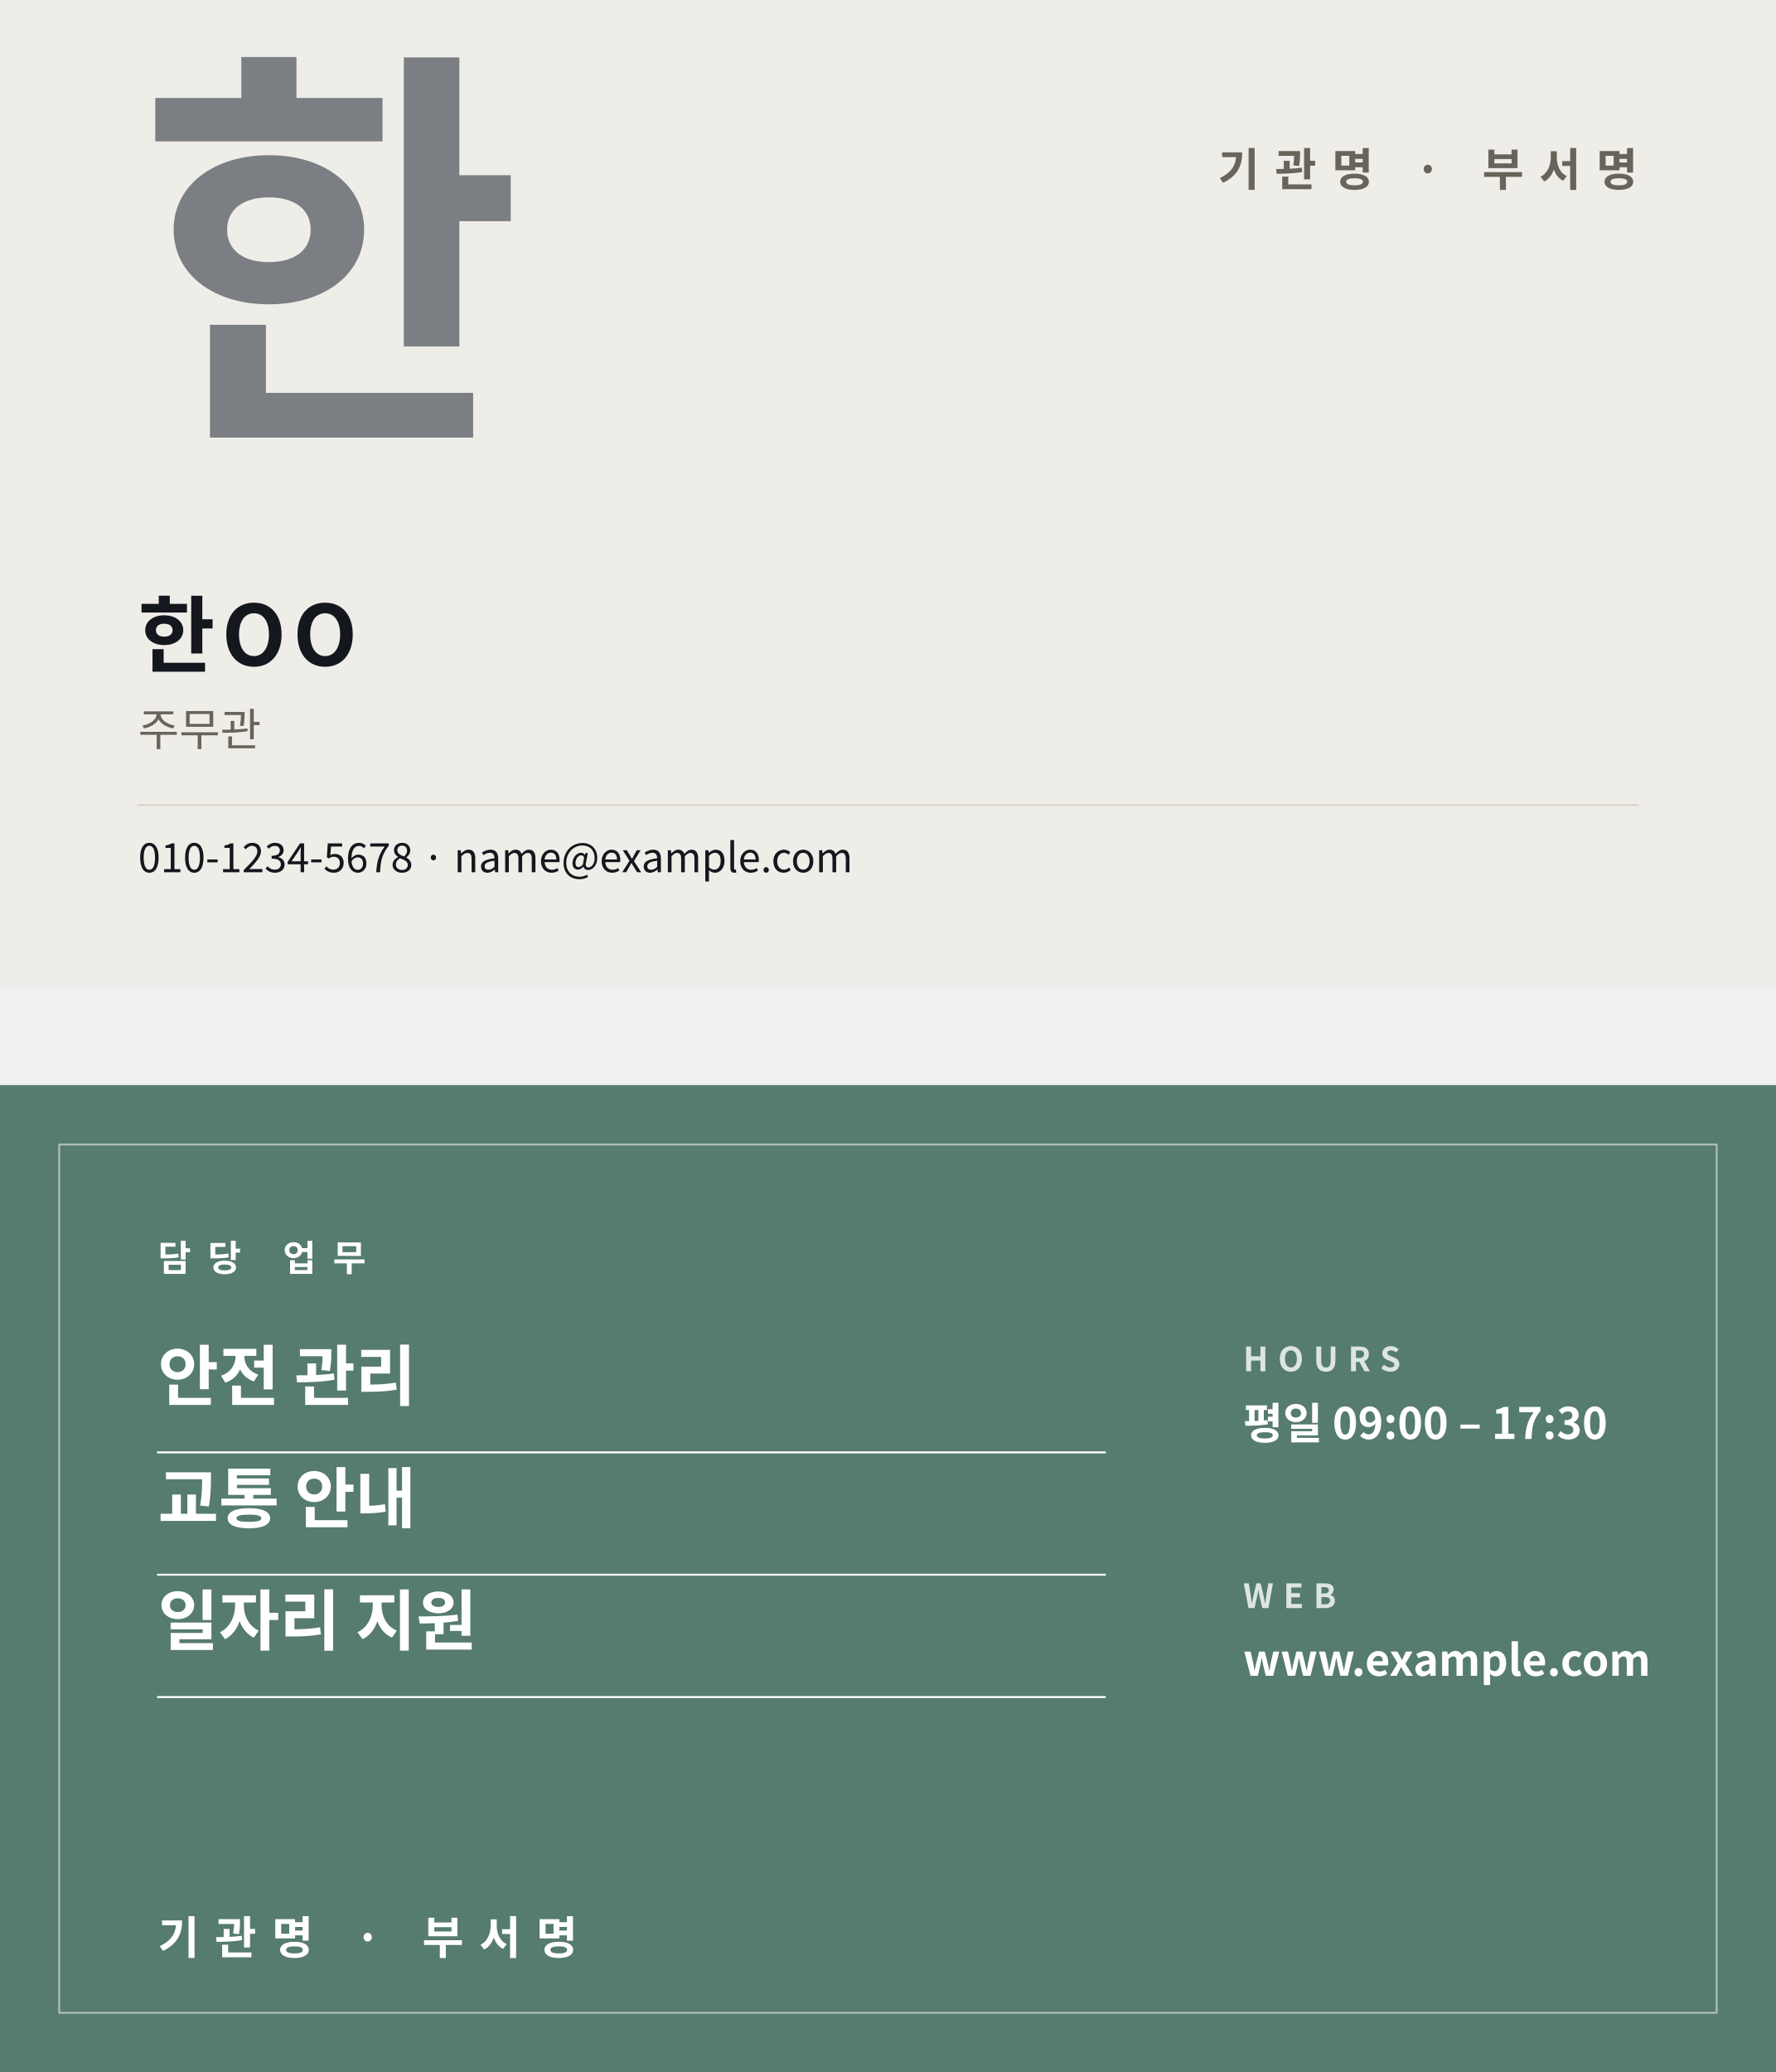
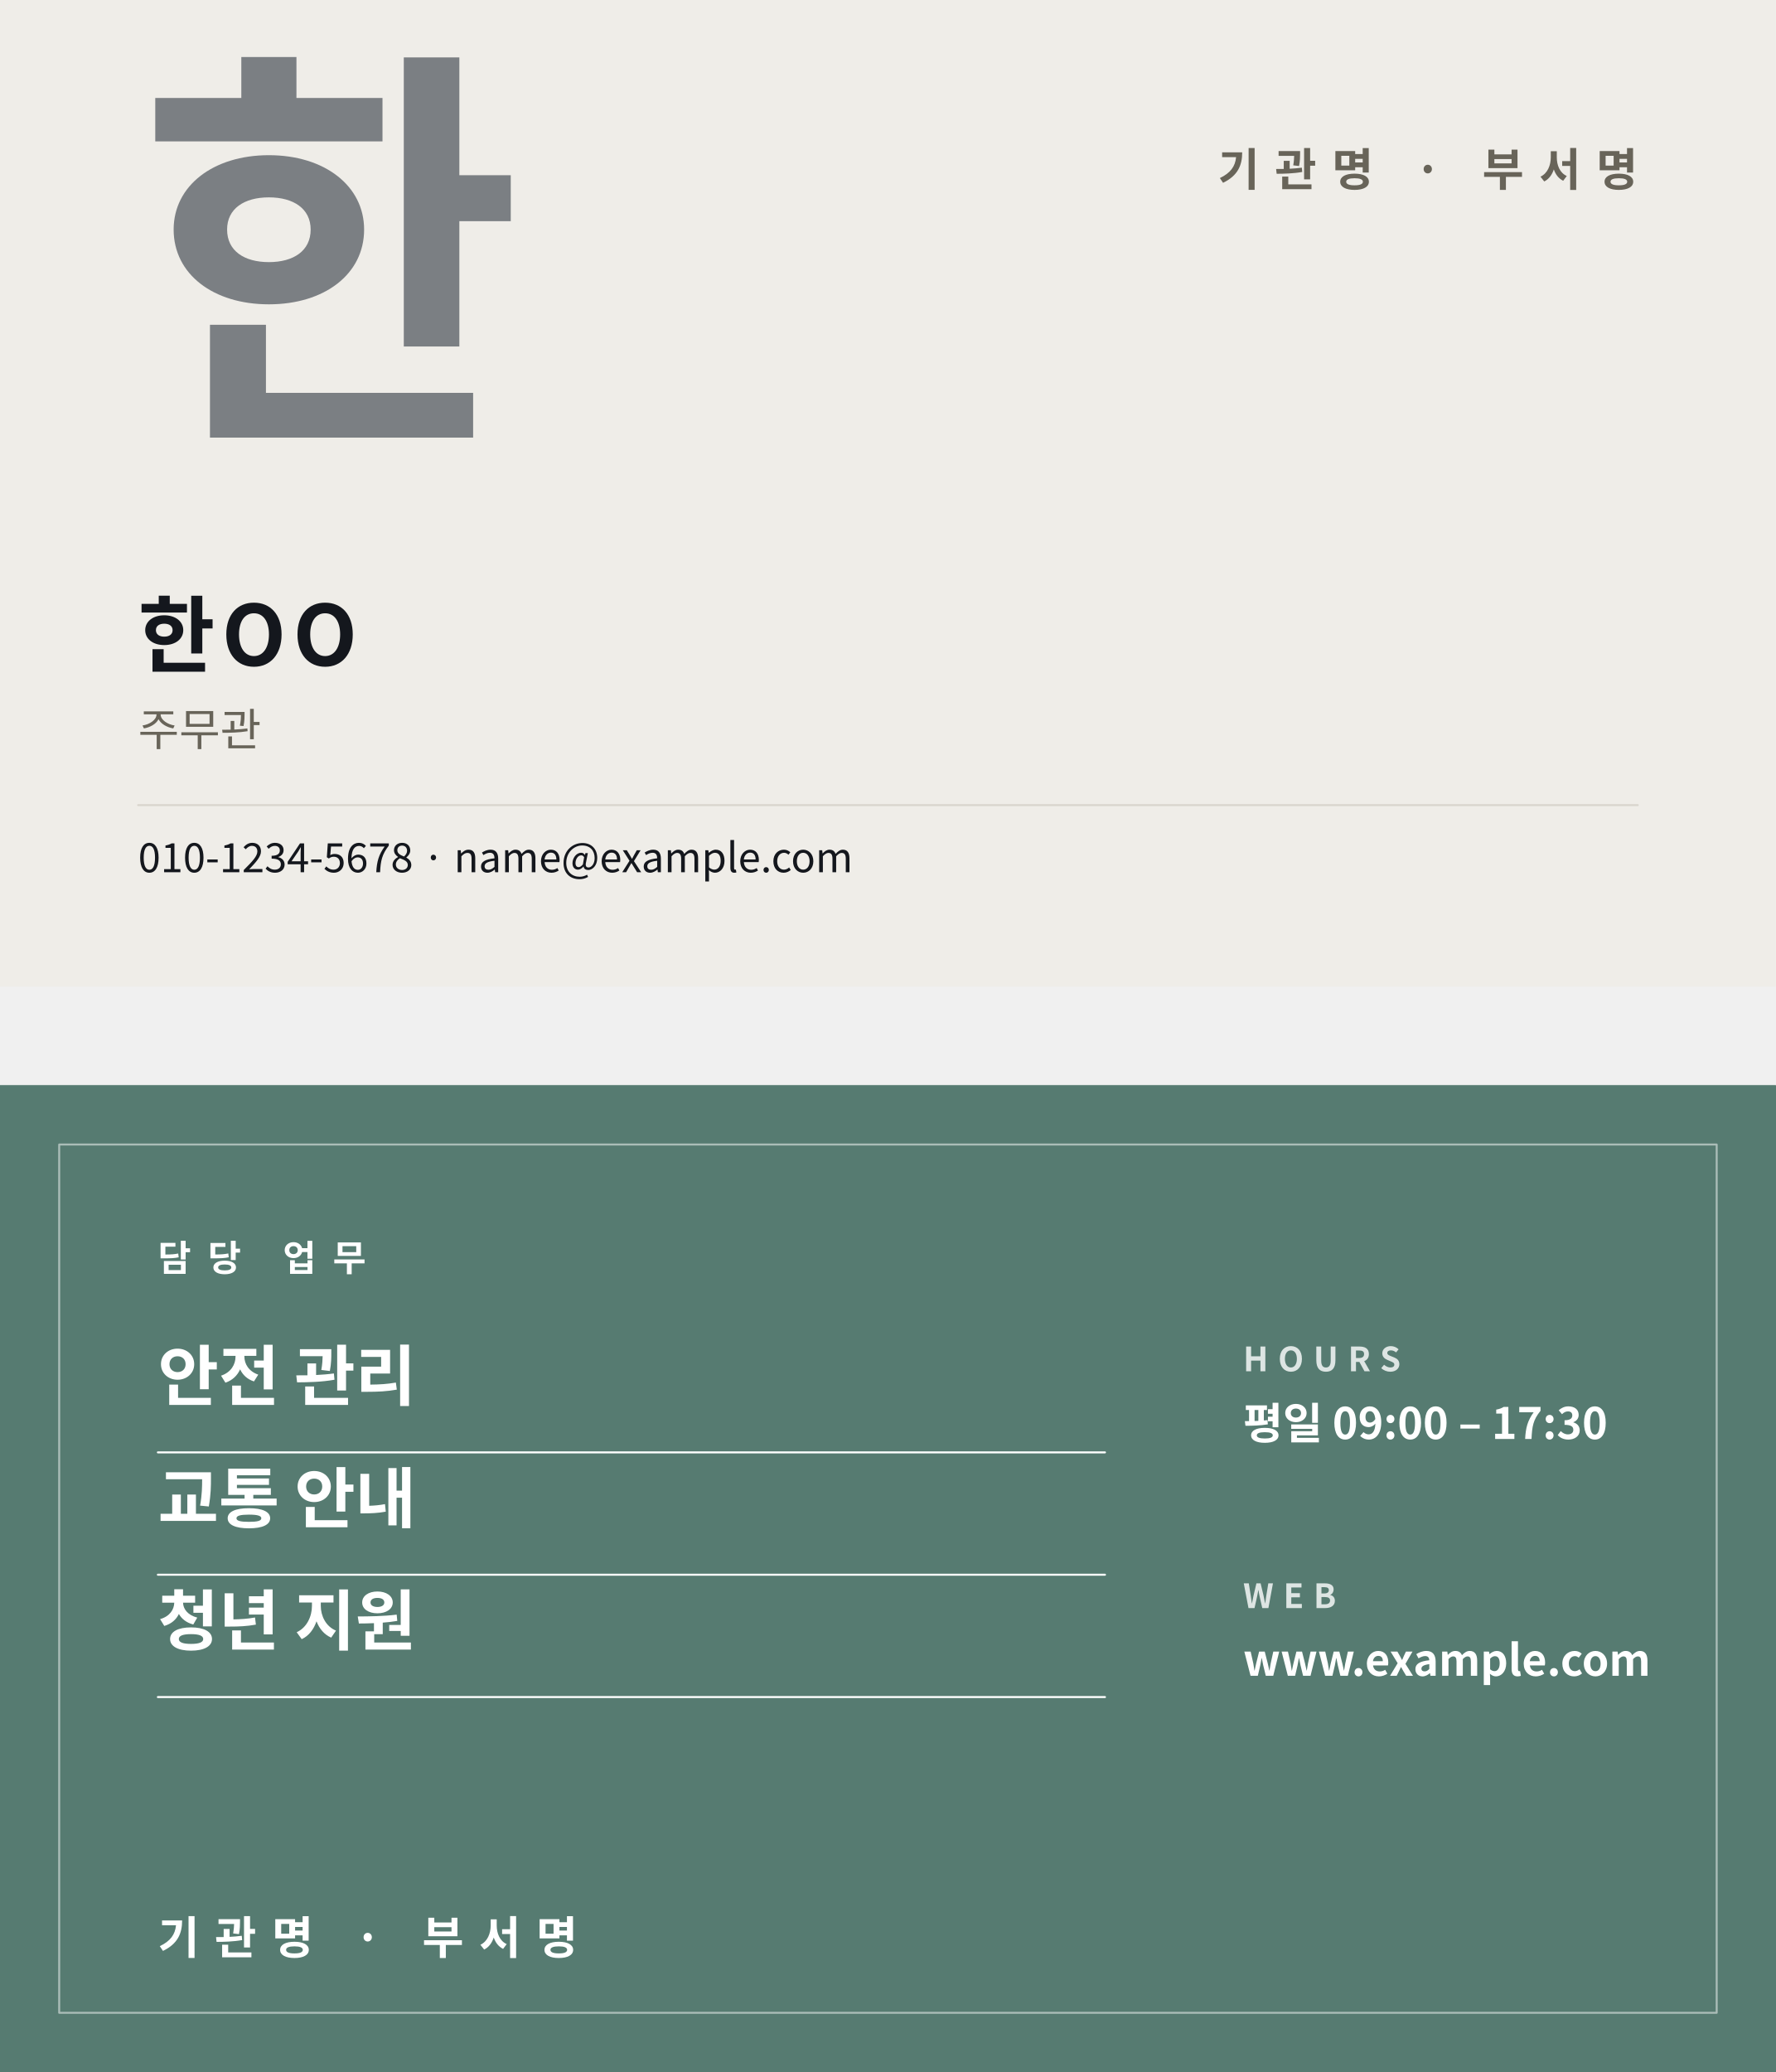
<svg xmlns="http://www.w3.org/2000/svg" width="90mm" height="105mm" viewBox="0 0 900 1050">
  <g id="front">
    <rect width="900" height="500" fill="#EFEDE8" />
    <text font-family="Pretendard,'Noto Sans KR','Noto Sans CJK KR','Malgun Gothic','Apple SD Gothic Neo',sans-serif" font-size="211.7" font-weight="700" fill="#6F7378" text-anchor="start" opacity="0.9">
      <tspan x="70" y="206.3">한</tspan>
    </text>
    <text font-family="Pretendard,'Noto Sans KR','Noto Sans CJK KR','Malgun Gothic','Apple SD Gothic Neo',sans-serif" font-size="22.9" font-weight="700" fill="#686459" text-anchor="end" letter-spacing="7.8">
      <tspan x="830" y="94.2">기관명 · 부서명</tspan>
    </text>
    <text font-family="Pretendard,'Noto Sans KR','Noto Sans CJK KR','Malgun Gothic','Apple SD Gothic Neo',sans-serif" font-size="42.3" font-weight="700" fill="#14171D" text-anchor="start" letter-spacing="3.5">
      <tspan x="70" y="337.3">한OO</tspan>
    </text>
    <text font-family="Pretendard,'Noto Sans KR','Noto Sans CJK KR','Malgun Gothic','Apple SD Gothic Neo',sans-serif" font-size="22.6" font-weight="400" fill="#686459" text-anchor="start">
      <tspan x="70" y="377.9">주무관</tspan>
    </text>
    <line x1="70" y1="408" x2="830" y2="408" stroke="#D9D5CD" stroke-width="1" stroke-linecap="round" />
    <text font-family="Pretendard,'Noto Sans KR','Noto Sans CJK KR','Malgun Gothic','Apple SD Gothic Neo',sans-serif" font-size="20.5" font-weight="400" fill="#14171D" text-anchor="start">
      <tspan x="70" y="442">010-1234-5678   ·   name@example.com</tspan>
    </text>
  </g>
  <g id="back" transform="translate(0 550)">
    <rect width="900" height="500" fill="#3A665A" />
    <rect x="0" y="0" width="900" height="500" fill="#567B71" />
    <rect x="30" y="30" width="840" height="440" fill="none" stroke="#FFFFFF" stroke-width="1" stroke-linejoin="round" opacity="0.5" />
    <text font-family="Pretendard,'Noto Sans KR','Noto Sans CJK KR','Malgun Gothic','Apple SD Gothic Neo',sans-serif" font-size="18.3" font-weight="700" fill="#FFFFFF" text-anchor="start" letter-spacing="8.5">
      <tspan x="80" y="94.1">담당 업무</tspan>
    </text>
    <text font-family="Pretendard,'Noto Sans KR','Noto Sans CJK KR','Malgun Gothic','Apple SD Gothic Neo',sans-serif" font-size="33.5" font-weight="700" fill="#FFFFFF" text-anchor="start">
      <tspan x="80" y="159.5">안전 관리</tspan>
    </text>
    <line x1="80" y1="186" x2="560" y2="186" stroke="#FFFFFF" stroke-width="1" stroke-linecap="round" />
    <text font-family="Pretendard,'Noto Sans KR','Noto Sans CJK KR','Malgun Gothic','Apple SD Gothic Neo',sans-serif" font-size="33.5" font-weight="700" fill="#FFFFFF" text-anchor="start">
      <tspan x="80" y="221.5">교통 안내</tspan>
    </text>
    <line x1="80" y1="248" x2="560" y2="248" stroke="#FFFFFF" stroke-width="1" stroke-linecap="round" />
    <text font-family="Pretendard,'Noto Sans KR','Noto Sans CJK KR','Malgun Gothic','Apple SD Gothic Neo',sans-serif" font-size="33.5" font-weight="700" fill="#FFFFFF" text-anchor="start">
-       <tspan x="80" y="283.5">일자리 지원</tspan>
+       <tspan x="80" y="283.5">청년 지원</tspan>
    </text>
    <line x1="80" y1="310" x2="560" y2="310" stroke="#FFFFFF" stroke-width="1" stroke-linecap="round" />
    <text font-family="Pretendard,'Noto Sans KR','Noto Sans CJK KR','Malgun Gothic','Apple SD Gothic Neo',sans-serif" font-size="16.9" font-weight="700" fill="#FFFFFF" text-anchor="start" letter-spacing="4.9" opacity="0.8">
      <tspan x="630" y="144.9">HOURS</tspan>
    </text>
    <text font-family="Pretendard,'Noto Sans KR','Noto Sans CJK KR','Malgun Gothic','Apple SD Gothic Neo',sans-serif" font-size="21.9" font-weight="700" fill="#FFFFFF" text-anchor="start">
      <tspan x="630" y="179.2">평일 09:00 – 17:30</tspan>
    </text>
    <text font-family="Pretendard,'Noto Sans KR','Noto Sans CJK KR','Malgun Gothic','Apple SD Gothic Neo',sans-serif" font-size="16.9" font-weight="700" fill="#FFFFFF" text-anchor="start" letter-spacing="4.9" opacity="0.8">
      <tspan x="630" y="264.9">WEB</tspan>
    </text>
    <text font-family="Pretendard,'Noto Sans KR','Noto Sans CJK KR','Malgun Gothic','Apple SD Gothic Neo',sans-serif" font-size="21.9" font-weight="700" fill="#FFFFFF" text-anchor="start">
      <tspan x="630" y="299.2">www.example.com</tspan>
    </text>
    <text font-family="Pretendard,'Noto Sans KR','Noto Sans CJK KR','Malgun Gothic','Apple SD Gothic Neo',sans-serif" font-size="22.9" font-weight="700" fill="#FFFFFF" text-anchor="start" letter-spacing="7.8">
      <tspan x="80" y="440.2">기관명 · 부서명</tspan>
    </text>
  </g>
</svg>
